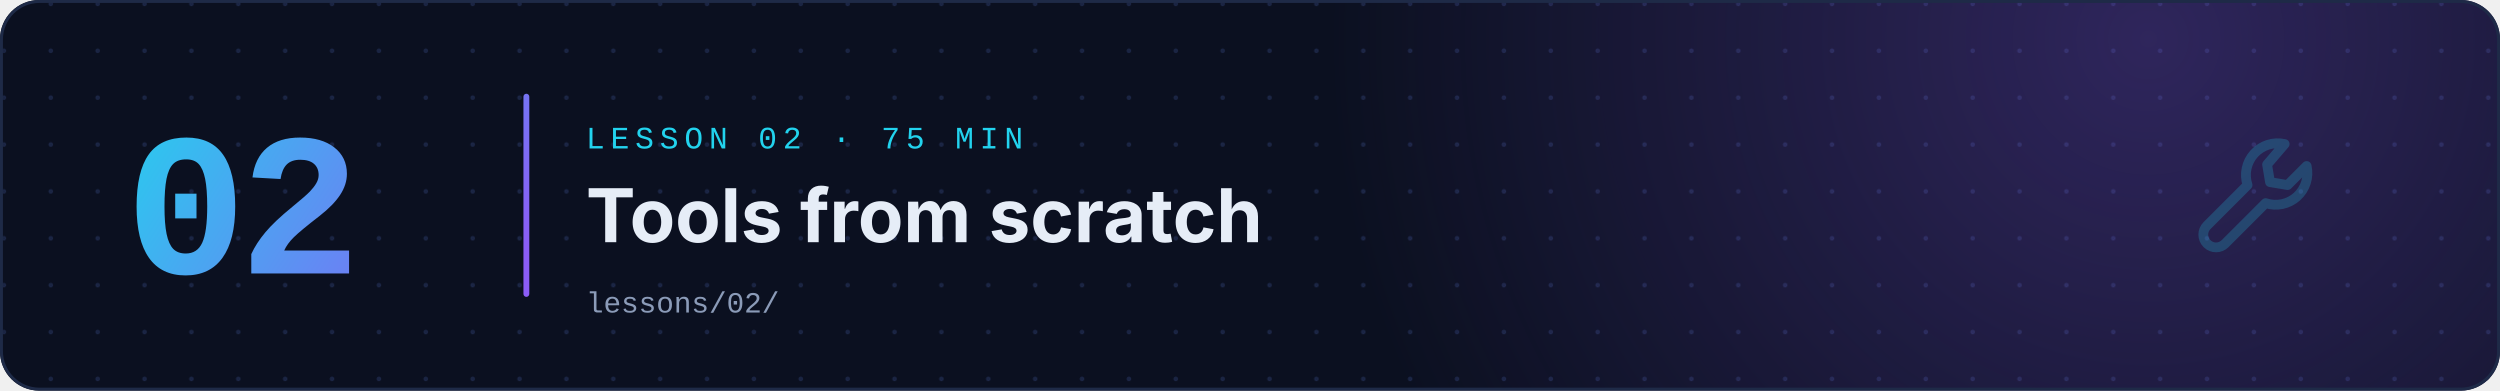
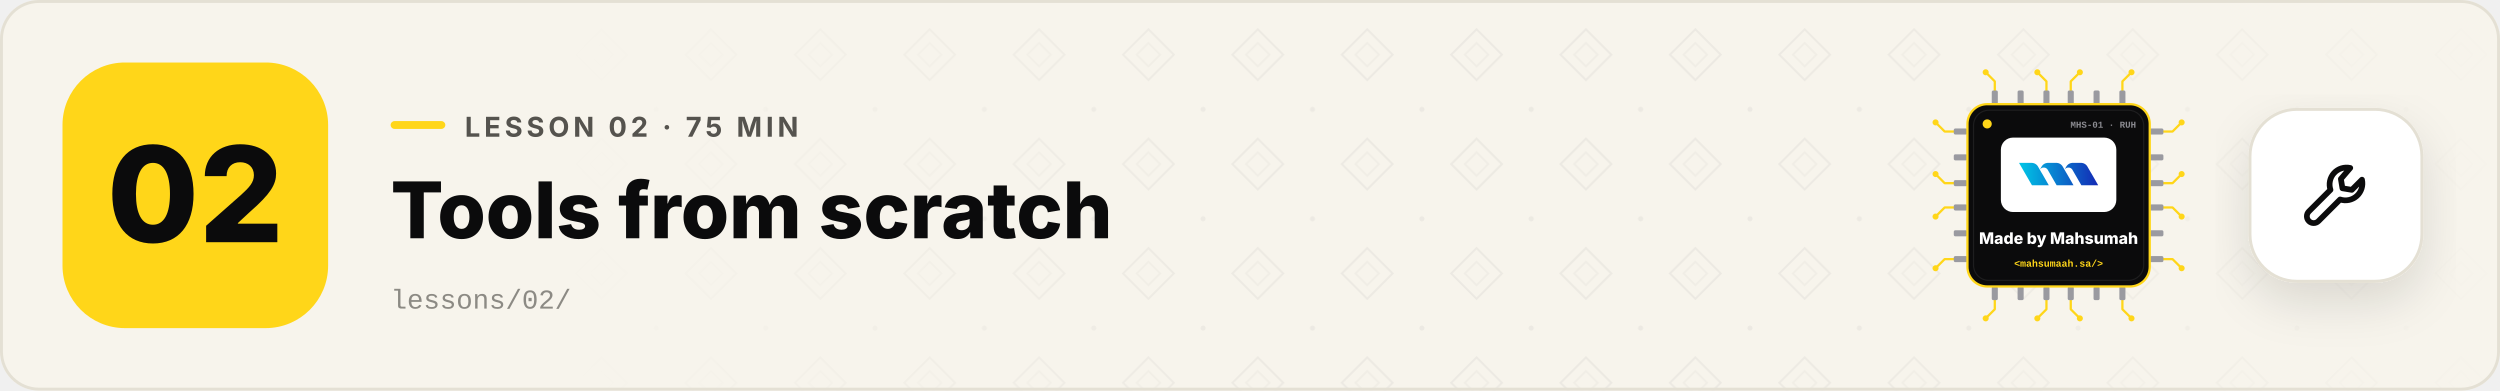
<svg xmlns="http://www.w3.org/2000/svg" viewBox="0 0 1280 200" width="1280" height="200" role="img" aria-labelledby="h02ent" lang="en">
  <defs>
-     <linearGradient id="h02enn" gradientUnits="userSpaceOnUse" x1="64" y1="40" x2="250" y2="160">
-       <stop offset="0" stop-color="#22d3ee" />
-       <stop offset="1" stop-color="#8b5cf6" />
-     </linearGradient>
-     <radialGradient id="h02enr" gradientUnits="userSpaceOnUse" cx="1100" cy="20" r="420">
-       <stop offset="0" stop-color="#8b5cf6" stop-opacity="0.28" />
-       <stop offset="1" stop-color="#8b5cf6" stop-opacity="0" />
+     <pattern id="h02enp" width="56" height="56" patternUnits="userSpaceOnUse">
+       <g fill="none" stroke="#0B0B0C" stroke-width="1">
+         <path d="M28.0 15.0 L41.0 28.0 L28.0 41.0 L15.0 28.0 Z" />
+         <path d="M28.0 22.0 L34.0 28.0 L28.0 34.0 L22.0 28.0 Z" opacity="0.6" />
+       </g>
+       <g fill="#0B0B0C">
+         <circle cx="0" cy="0" r="1.3" />
+         <circle cx="56" cy="0" r="1.3" />
+         <circle cx="0" cy="56" r="1.3" />
+         <circle cx="56" cy="56" r="1.3" />
+       </g>
+     </pattern>
+     <radialGradient id="h02enpg" gradientUnits="userSpaceOnUse" cx="793.6" cy="100.0" r="520">
+       <stop offset="0" stop-color="#fff" stop-opacity="1" />
+       <stop offset="0.35" stop-color="#fff" stop-opacity="0.85" />
+       <stop offset="1" stop-color="#fff" stop-opacity="0" />
    </radialGradient>
-     <pattern id="h02end" width="24" height="24" patternUnits="userSpaceOnUse">
-       <circle cx="2" cy="2" r="1.2" fill="#1a2442" />
-     </pattern>
+     <mask id="h02enpm">
+       <rect width="100%" height="100%" fill="url(#h02enpg)" />
+     </mask>
+     <filter id="h02ens" x="-20%" y="-20%" width="140%" height="160%">
+       <feDropShadow dx="0" dy="1" stdDeviation="1" flood-color="#0B0B0C" flood-opacity="0.05" />
+       <feDropShadow dx="0" dy="10" stdDeviation="12" flood-color="#0B0B0C" flood-opacity="0.12" />
+     </filter>
  </defs>
-   <rect width="1280" height="200" rx="20" fill="#0b1020" />
-   <rect width="1280" height="200" rx="20" fill="url(#h02end)" />
-   <rect width="1280" height="200" rx="20" fill="url(#h02enr)" />
-   <rect x="0.75" y="0.75" width="1278.5" height="198.5" rx="19.5" fill="none" stroke="#1e2a47" stroke-width="1.5" />
-   <g transform="translate(1096 40) scale(2.5)" opacity="0.22">
-     <g fill="none" stroke="url(#h02enn)" stroke-width="2" stroke-linecap="round" stroke-linejoin="round">
-       <path d="M29.5 13.5 a6.5 6.5 0 0 0 -7.6 8.4 L13.6 30.2 a2.6 2.6 0 0 0 3.7 3.7 L25.6 25.6 a6.5 6.5 0 0 0 8.4 -7.6 l-3.9 3.9 -3.6 -0.6 -0.6 -3.6 z" />
+   <rect width="1280" height="200" rx="20" fill="#F7F4EC" />
+   <rect width="1280" height="200" rx="20" fill="url(#h02enp)" opacity="0.05" mask="url(#h02enpm)" />
+   <rect x="0.75" y="0.75" width="1278.5" height="198.5" rx="19.25" fill="none" stroke="#E4E0D4" stroke-width="1.5" />
+   <rect x="32" y="32" width="136" height="136" rx="32" fill="#FFD619" />
+   <text x="100.0" y="124.0" text-anchor="middle" font-family="'Montserrat','Inter','Segoe UI',system-ui,-apple-system,'Helvetica Neue',Arial,sans-serif" font-size="68" font-weight="800" fill="#0B0B0C">02</text>
+   <rect x="1152" y="56.0" width="88" height="88" rx="24" fill="#FFFFFF" stroke="#E4E0D4" stroke-width="1.5" filter="url(#h02ens)" />
+   <g transform="translate(1164.00 68.00) scale(1.3333)" fill="none" stroke="#0B0B0C" stroke-width="2.2" stroke-linecap="round" stroke-linejoin="round">
+     <path d="M29.5 13.5 a6.5 6.5 0 0 0 -7.6 8.4 L13.6 30.2 a2.6 2.6 0 0 0 3.7 3.7 L25.6 25.6 a6.5 6.5 0 0 0 8.4 -7.6 l-3.9 3.9 -3.6 -0.6 -0.6 -3.6 z" />
+   </g>
+   <g transform="translate(984.0 30.0) scale(0.3889)">
+     <defs>
+       <linearGradient id="h02enstg" gradientUnits="userSpaceOnUse" x1="27" y1="0" x2="1644" y2="0">
+         <stop offset="0.008" stop-color="#00C4E6" />
+         <stop offset="0.169" stop-color="#03ABDE" />
+         <stop offset="0.293" stop-color="#0598D8" />
+         <stop offset="0.478" stop-color="#097BCF" />
+         <stop offset="0.664" stop-color="#0D5EC5" />
+         <stop offset="0.787" stop-color="#0F4BBF" />
+         <stop offset="0.849" stop-color="#1042BC" />
+         <stop offset="0.973" stop-color="#132EB6" />
+       </linearGradient>
+     </defs>
+     <g stroke="#FFD619" stroke-width="3" fill="none" stroke-linecap="round" stroke-linejoin="round">
+       <path d="M42 96 H30 L18 84" />
+       <path d="M318 96 H330 L342 84" />
+       <path d="M96 42 V30 L84 18" />
+       <path d="M96 318 V330 L84 342" />
+       <path d="M42 164 H30 L18 152" />
+       <path d="M318 164 H330 L342 152" />
+       <path d="M164 42 V30 L152 18" />
+       <path d="M164 318 V330 L152 342" />
+       <path d="M42 196 H30 L18 208" />
+       <path d="M318 196 H330 L342 208" />
+       <path d="M196 42 V30 L208 18" />
+       <path d="M196 318 V330 L208 342" />
+       <path d="M42 264 H30 L18 276" />
+       <path d="M318 264 H330 L342 276" />
+       <path d="M264 42 V30 L276 18" />
+       <path d="M264 318 V330 L276 342" />
    </g>
+     <g fill="#FFD619">
+       <circle cx="18" cy="84" r="4" />
+       <circle cx="342" cy="84" r="4" />
+       <circle cx="84" cy="18" r="4" />
+       <circle cx="84" cy="342" r="4" />
+       <circle cx="18" cy="152" r="4" />
+       <circle cx="342" cy="152" r="4" />
+       <circle cx="152" cy="18" r="4" />
+       <circle cx="152" cy="342" r="4" />
+       <circle cx="18" cy="208" r="4" />
+       <circle cx="342" cy="208" r="4" />
+       <circle cx="208" cy="18" r="4" />
+       <circle cx="208" cy="342" r="4" />
+       <circle cx="18" cy="276" r="4" />
+       <circle cx="342" cy="276" r="4" />
+       <circle cx="276" cy="18" r="4" />
+       <circle cx="276" cy="342" r="4" />
+     </g>
+     <g fill="#9A9AA0">
+       <rect x="42" y="92" width="18" height="8" rx="2" />
+       <rect x="300" y="92" width="18" height="8" rx="2" />
+       <rect x="92" y="42" width="8" height="18" rx="2" />
+       <rect x="92" y="300" width="8" height="18" rx="2" />
+       <rect x="42" y="126" width="18" height="8" rx="2" />
+       <rect x="300" y="126" width="18" height="8" rx="2" />
+       <rect x="126" y="42" width="8" height="18" rx="2" />
+       <rect x="126" y="300" width="8" height="18" rx="2" />
+       <rect x="42" y="160" width="18" height="8" rx="2" />
+       <rect x="300" y="160" width="18" height="8" rx="2" />
+       <rect x="160" y="42" width="8" height="18" rx="2" />
+       <rect x="160" y="300" width="8" height="18" rx="2" />
+       <rect x="42" y="192" width="18" height="8" rx="2" />
+       <rect x="300" y="192" width="18" height="8" rx="2" />
+       <rect x="192" y="42" width="8" height="18" rx="2" />
+       <rect x="192" y="300" width="8" height="18" rx="2" />
+       <rect x="42" y="226" width="18" height="8" rx="2" />
+       <rect x="300" y="226" width="18" height="8" rx="2" />
+       <rect x="226" y="42" width="8" height="18" rx="2" />
+       <rect x="226" y="300" width="8" height="18" rx="2" />
+       <rect x="42" y="260" width="18" height="8" rx="2" />
+       <rect x="300" y="260" width="18" height="8" rx="2" />
+       <rect x="260" y="42" width="8" height="18" rx="2" />
+       <rect x="260" y="300" width="8" height="18" rx="2" />
+     </g>
+     <rect x="60" y="60" width="240" height="240" rx="26" fill="#0B0B0C" stroke="#FFD619" stroke-width="3" />
+     <rect x="68" y="68" width="224" height="224" rx="20" fill="none" stroke="#FFFFFF" stroke-opacity="0.08" stroke-width="1.5" />
+     <circle cx="86" cy="86" r="6" fill="#FFD619" />
+     <text x="282" y="91" text-anchor="end" font-family="'JetBrains Mono','SFMono-Regular',ui-monospace,Menlo,Consolas,'Liberation Mono',monospace" font-size="12" font-weight="700" fill="#8C8C92">MHS-01 · RUH</text>
+     <rect x="104" y="104" width="152" height="98" rx="16" fill="#FFFFFF" />
+     <g transform="translate(126.26 135.44) scale(0.06432)" fill="url(#h02enstg)">
+       <path d="M293.0 28.5 L302.0 30.5 L316.0 32.5 L327.0 35.5 L333.0 36.5 L359.0 48.5 L362.1 51.5 L371.0 56.5 L385.9 68.5 L388.1 71.5 L389.9 72.5 L394.9 77.5 L395.1 78.5 L398.9 82.5 L399.2 83.5 L403.9 88.5 L408.2 95.5 L411.8 99.5 L413.2 103.5 L414.9 105.5 L417.1 110.5 L418.9 112.5 L420.2 115.5 L422.9 118.5 L425.1 124.5 L426.9 126.5 L429.1 131.5 L431.9 134.5 L433.1 137.5 L434.8 139.5 L437.1 145.5 L439.8 148.5 L440.2 150.5 L442.9 153.5 L448.1 164.5 L451.9 168.5 L453.1 172.5 L454.9 174.5 L457.0 179.5 L458.8 181.5 L461.1 186.5 L463.8 189.5 L464.1 191.5 L466.1 195.5 L467.8 197.5 L469.1 200.5 L471.8 203.5 L472.2 205.5 L474.9 209.5 L477.0 214.5 L478.9 216.5 L480.1 219.5 L483.8 224.5 L484.2 226.5 L486.9 230.5 L488.2 234.5 L491.9 238.5 L493.2 241.5 L495.9 244.5 L497.1 247.5 L498.9 249.5 L501.1 254.5 L503.9 257.5 L509.1 268.5 L511.8 271.5 L514.1 276.5 L515.8 278.5 L517.1 282.5 L519.0 284.5 L520.2 287.5 L522.9 290.5 L529.1 303.5 L531.9 306.5 L533.1 309.5 L534.9 311.5 L540.1 322.5 L542.9 325.5 L545.1 330.5 L547.8 334.5 L548.1 336.5 L550.8 339.5 L553.1 344.5 L554.9 346.5 L558.1 353.5 L559.8 355.5 L560.2 357.5 L562.9 360.5 L565.1 365.5 L566.9 367.5 L568.2 371.5 L571.9 376.5 L573.1 379.5 L575.0 381.5 L577.0 386.5 L579.8 390.5 L580.2 392.5 L582.9 395.5 L585.1 400.5 L586.9 402.5 L588.2 406.5 L590.8 409.5 L593.1 414.5 L594.9 416.5 L597.0 421.5 L599.8 425.5 L600.2 427.5 L603.8 431.5 L605.2 435.5 L607.9 439.5 L608.2 441.5 L610.9 444.5 L613.2 449.5 L615.0 451.5 L617.1 456.5 L618.9 458.5 L620.2 462.5 L623.8 466.5 L625.2 470.5 L627.9 474.5 L628.2 476.5 L630.9 479.5 L632.9 483.5 L633.0 486.5 L291.0 486.5 L289.1 485.5 L287.8 482.5 L284.1 477.5 L282.9 473.5 L281.1 471.5 L279.8 468.5 L277.1 465.5 L274.9 460.5 L273.1 458.5 L270.8 452.5 L268.1 449.5 L266.9 446.5 L265.1 444.5 L262.9 439.5 L261.1 437.5 L259.9 433.5 L256.2 429.5 L255.8 427.5 L253.0 423.5 L250.9 418.5 L249.1 416.5 L246.8 411.5 L244.2 408.5 L243.8 406.5 L241.1 402.5 L238.9 397.5 L236.1 394.5 L230.9 383.5 L229.1 381.5 L227.8 378.5 L225.1 375.5 L219.9 364.5 L216.1 359.5 L214.9 356.5 L213.0 354.5 L211.8 350.5 L208.2 345.5 L206.9 342.5 L205.1 340.5 L202.9 335.5 L201.1 333.5 L199.9 329.5 L196.2 325.5 L193.9 320.5 L192.2 318.5 L191.8 316.5 L189.0 312.5 L187.9 309.5 L185.1 306.5 L178.8 293.5 L176.1 290.5 L174.9 287.5 L172.1 283.5 L171.8 281.5 L169.2 278.5 L167.8 274.5 L164.2 270.5 L163.8 268.5 L161.1 264.5 L159.8 260.5 L157.1 257.5 L154.8 252.5 L152.2 249.5 L150.9 245.5 L149.1 243.5 L146.9 238.5 L144.2 235.5 L139.9 226.5 L136.2 221.5 L135.8 219.5 L132.2 214.5 L131.8 212.5 L130.1 210.5 L127.9 205.5 L125.1 202.5 L121.9 195.5 L120.2 193.5 L118.8 189.5 L116.1 186.5 L114.9 183.5 L113.1 181.5 L110.9 176.5 L108.2 172.5 L107.8 170.5 L104.2 166.5 L103.8 164.5 L102.1 162.5 L99.0 155.5 L97.2 153.5 L94.8 148.5 L92.2 145.5 L90.9 141.5 L89.1 139.5 L86.9 134.5 L84.1 131.5 L81.9 126.5 L80.2 124.5 L78.9 120.5 L77.0 118.5 L75.8 115.5 L73.1 112.5 L67.9 101.5 L65.1 98.5 L62.9 93.5 L61.1 91.5 L59.8 87.5 L56.2 82.5 L54.9 79.5 L52.2 76.5 L50.8 72.5 L48.2 68.5 L47.8 66.5 L45.1 63.5 L43.8 60.5 L41.0 56.5 L38.9 51.5 L37.1 49.5 L35.9 46.5 L32.1 41.5 L30.9 37.5 L29.1 35.5 L27.1 31.5 L27.1 29.5 L29.0 28.5 Z" />
+       <path d="M798.0 28.5 L822.0 32.5 L833.0 35.5 L838.9 36.5 L848.0 40.5 L853.0 43.5 L858.9 45.5 L876.9 56.5 L880.1 59.5 L882.0 60.5 L886.1 64.5 L887.9 65.5 L896.1 73.5 L908.8 87.5 L909.1 88.5 L910.9 90.5 L912.1 93.5 L915.8 97.5 L917.1 100.5 L918.9 102.5 L921.0 107.5 L923.8 111.5 L924.2 113.5 L927.9 117.5 L933.1 128.5 L934.9 130.5 L936.1 133.5 L939.9 138.5 L940.2 140.5 L941.9 142.5 L945.2 149.5 L947.9 152.5 L949.1 155.5 L950.9 157.5 L953.1 163.5 L956.0 166.5 L957.0 169.5 L959.9 173.5 L964.1 182.5 L966.9 185.5 L969.2 190.5 L971.0 192.5 L972.2 196.5 L975.8 201.5 L977.1 204.5 L979.0 206.5 L981.2 211.5 L982.9 213.5 L984.2 217.5 L987.8 221.5 L988.2 223.5 L989.9 225.5 L996.1 237.5 L999.8 241.5 L1001.1 244.5 L1002.9 246.5 L1005.1 251.5 L1007.8 254.5 L1008.2 256.5 L1011.0 260.5 L1013.0 265.5 L1014.9 267.5 L1017.2 272.5 L1019.9 275.5 L1021.1 279.5 L1023.9 283.5 L1024.2 285.5 L1027.8 289.5 L1029.1 292.5 L1030.9 294.5 L1033.1 300.5 L1034.9 302.5 L1036.1 305.5 L1038.8 308.5 L1045.1 321.5 L1046.9 323.5 L1048.2 326.5 L1050.9 329.5 L1052.2 333.5 L1053.9 335.5 L1057.2 342.5 L1059.9 345.5 L1062.1 350.5 L1063.8 352.5 L1064.1 354.5 L1066.8 357.5 L1069.0 362.5 L1070.8 364.5 L1076.1 375.5 L1078.9 378.5 L1081.1 383.5 L1083.9 387.5 L1084.2 389.5 L1086.8 392.5 L1089.1 397.5 L1092.0 401.5 L1093.1 404.5 L1094.8 406.5 L1096.2 410.5 L1099.8 414.5 L1101.1 418.5 L1102.9 420.5 L1105.1 425.5 L1106.9 427.5 L1109.1 432.5 L1111.0 434.5 L1113.1 439.5 L1115.8 443.5 L1116.2 445.5 L1119.8 449.5 L1121.1 453.5 L1122.9 455.5 L1125.1 460.5 L1126.9 462.5 L1129.1 467.5 L1131.9 470.5 L1132.2 472.5 L1134.2 476.5 L1135.8 478.5 L1137.1 481.5 L1139.0 483.5 L1139.0 486.5 L796.9 486.5 L795.1 485.5 L793.1 483.5 L790.9 478.5 L789.1 476.5 L787.8 472.5 L785.1 469.5 L782.9 464.5 L781.0 462.5 L778.9 457.5 L777.2 455.5 L774.9 450.5 L772.2 447.5 L770.8 443.5 L769.1 441.5 L766.9 436.5 L765.1 434.5 L763.8 431.5 L760.2 426.5 L759.8 424.5 L757.1 420.5 L755.9 417.5 L753.2 414.5 L750.9 409.5 L748.2 405.5 L746.9 401.5 L744.2 398.5 L742.9 395.5 L741.1 393.5 L738.9 388.5 L736.2 384.5 L735.9 382.5 L733.1 379.5 L730.9 374.5 L729.1 372.5 L727.0 367.5 L725.2 365.5 L722.9 360.5 L720.2 357.5 L718.9 353.5 L717.2 351.5 L714.9 346.5 L712.2 343.5 L711.8 341.5 L708.2 336.5 L706.9 332.5 L705.1 330.5 L703.9 327.5 L701.1 324.5 L694.9 311.5 L692.1 308.5 L690.9 305.5 L688.1 301.5 L687.8 299.5 L684.2 294.5 L683.8 292.5 L681.1 289.5 L678.9 284.5 L677.2 282.5 L675.8 278.5 L673.1 275.5 L670.8 270.5 L669.1 268.5 L665.9 261.5 L664.2 259.5 L662.9 256.5 L660.1 253.5 L658.9 249.5 L657.1 247.5 L655.0 242.5 L653.1 240.5 L651.8 237.5 L649.1 234.5 L646.9 228.5 L645.1 226.5 L642.8 221.5 L640.1 218.5 L635.9 209.5 L632.2 204.5 L631.0 201.5 L629.1 199.5 L623.8 188.5 L621.1 185.5 L618.9 180.5 L616.1 176.5 L615.8 174.5 L613.1 171.5 L611.9 168.5 L609.1 165.5 L607.9 162.5 L605.1 159.5 L604.8 158.5 L595.0 148.5 L585.0 140.5 L581.1 138.5 L578.9 136.5 L561.0 128.5 L549.0 126.5 L546.0 125.5 L531.5 124.7 L517.0 125.5 L502.0 128.5 L483.0 137.5 L478.1 140.5 L474.9 143.5 L473.1 144.5 L459.9 157.5 L456.2 157.5 L459.0 154.5 L461.2 149.5 L463.8 146.5 L464.2 144.5 L465.9 142.5 L468.1 137.5 L470.9 134.5 L474.1 127.5 L475.9 125.5 L476.2 123.5 L479.8 118.5 L481.1 115.5 L483.8 112.5 L484.1 110.5 L486.9 106.5 L488.2 102.5 L491.8 98.5 L493.1 95.5 L495.8 92.5 L496.2 90.5 L499.9 86.5 L500.1 85.5 L502.9 83.5 L508.0 76.5 L513.1 71.5 L514.9 70.5 L515.1 69.5 L517.1 67.5 L523.9 62.5 L525.1 60.5 L529.0 57.5 L539.0 51.5 L541.1 49.5 L551.0 44.5 L554.0 43.5 L557.1 41.5 L563.0 39.5 L569.0 36.5 L586.0 32.5 L600.0 30.5 L608.0 28.5 Z" />
+       <path d="M1305.0 28.5 L1332.0 33.5 L1344.0 36.5 L1370.0 48.5 L1371.8 49.5 L1372.2 50.5 L1383.9 57.5 L1389.1 62.5 L1395.9 67.5 L1405.9 77.5 L1409.1 82.5 L1415.9 89.5 L1416.1 90.5 L1419.8 95.5 L1421.1 98.5 L1423.9 101.5 L1425.1 104.5 L1427.8 108.5 L1428.2 110.5 L1431.8 115.5 L1433.1 118.5 L1434.9 120.5 L1437.1 125.5 L1438.8 127.5 L1440.2 131.5 L1442.9 134.5 L1445.1 139.5 L1446.9 141.5 L1449.1 146.5 L1450.9 148.5 L1452.1 151.5 L1455.8 156.5 L1456.2 158.5 L1458.9 162.5 L1461.1 167.5 L1463.8 170.5 L1466.1 175.5 L1467.8 177.5 L1469.1 181.5 L1470.9 183.5 L1472.1 186.5 L1474.9 189.5 L1481.1 202.5 L1483.9 205.5 L1485.1 208.5 L1486.9 210.5 L1489.1 215.5 L1491.8 219.5 L1492.2 221.5 L1494.9 224.5 L1501.1 236.5 L1503.8 239.5 L1505.1 242.5 L1507.9 245.5 L1513.1 255.5 L1515.9 258.5 L1517.1 262.5 L1519.9 266.5 L1520.2 268.5 L1522.9 271.5 L1524.2 274.5 L1527.8 279.5 L1528.2 281.5 L1530.9 285.5 L1533.1 290.5 L1535.9 293.5 L1541.2 304.5 L1543.8 307.5 L1544.2 309.5 L1547.8 314.5 L1548.2 316.5 L1549.9 318.5 L1553.2 325.5 L1555.9 328.5 L1560.1 337.5 L1563.8 342.5 L1565.0 345.5 L1566.9 347.5 L1568.2 351.5 L1570.9 355.5 L1572.1 358.5 L1574.9 361.5 L1577.1 366.5 L1579.8 370.5 L1581.1 374.5 L1583.8 377.5 L1585.1 380.5 L1586.9 382.5 L1593.1 395.5 L1595.9 398.5 L1597.1 401.5 L1598.8 403.5 L1600.2 407.5 L1603.8 412.5 L1604.2 414.5 L1606.9 417.5 L1608.2 421.5 L1611.8 426.5 L1612.1 428.5 L1614.9 431.5 L1617.1 436.5 L1618.9 438.5 L1620.1 442.5 L1623.8 447.5 L1624.2 449.5 L1627.8 453.5 L1628.1 455.5 L1632.1 463.5 L1635.9 468.5 L1637.1 471.5 L1639.0 473.5 L1640.2 477.5 L1642.9 480.5 L1643.8 482.5 L1643.9 486.5 L1301.9 486.5 L1297.1 480.5 L1294.9 475.5 L1293.2 473.5 L1291.8 469.5 L1288.2 465.5 L1286.9 461.5 L1285.1 459.5 L1282.9 454.5 L1281.1 452.5 L1279.9 449.5 L1276.2 444.5 L1275.9 442.5 L1273.1 438.5 L1270.9 433.5 L1268.1 430.5 L1263.9 421.5 L1260.2 416.5 L1259.0 413.5 L1257.1 411.5 L1251.8 400.5 L1249.1 397.5 L1246.9 392.5 L1245.1 390.5 L1243.0 385.5 L1241.1 383.5 L1238.9 378.5 L1236.2 375.5 L1235.8 373.5 L1233.1 369.5 L1231.8 365.5 L1228.2 361.5 L1222.9 350.5 L1221.0 348.5 L1219.8 345.5 L1217.2 342.5 L1211.9 331.5 L1208.1 326.5 L1206.9 323.5 L1205.2 321.5 L1203.9 317.5 L1201.2 314.5 L1199.0 309.5 L1197.1 307.5 L1191.8 296.5 L1189.1 293.5 L1186.8 288.5 L1185.0 286.5 L1182.9 281.5 L1181.1 279.5 L1179.9 276.5 L1176.1 271.5 L1170.9 260.5 L1168.1 257.5 L1165.9 252.5 L1164.2 250.5 L1162.8 246.5 L1161.0 244.5 L1159.9 241.5 L1157.1 238.5 L1150.9 225.5 L1148.1 222.5 L1146.9 219.5 L1145.1 217.5 L1143.8 213.5 L1140.2 208.5 L1139.8 206.5 L1136.2 202.5 L1134.8 198.5 L1133.1 196.5 L1132.2 194.5 L1131.8 192.5 L1129.2 189.5 L1127.9 186.5 L1124.2 181.5 L1123.9 179.5 L1121.1 175.5 L1118.9 170.5 L1116.1 167.5 L1114.8 164.5 L1112.1 161.5 L1111.8 160.5 L1101.9 149.5 L1094.0 143.5 L1090.9 140.5 L1084.0 136.5 L1081.1 135.5 L1075.9 132.5 L1072.1 131.5 L1067.0 128.5 L1052.0 125.5 L1037.5 124.7 L1023.0 125.5 L1008.0 128.5 L990.1 136.5 L987.9 138.5 L978.1 144.5 L969.0 153.5 L967.9 155.5 L963.9 155.5 L964.1 153.5 L967.8 149.5 L968.2 147.5 L969.9 145.5 L973.1 138.5 L974.9 136.5 L976.2 133.5 L978.9 130.5 L985.1 117.5 L987.9 114.5 L989.1 111.5 L990.9 109.5 L993.1 104.5 L994.9 102.5 L997.1 97.5 L999.9 94.5 L1004.1 87.5 L1008.9 82.5 L1009.2 81.5 L1026.1 64.5 L1028.0 63.5 L1036.1 56.5 L1044.9 51.5 L1048.1 48.5 L1059.9 43.5 L1065.0 40.5 L1070.9 38.5 L1072.0 37.5 L1087.0 33.5 L1114.0 28.5 Z" />
+     </g>
+     <text x="180" y="244" text-anchor="middle" font-family="'Montserrat','Inter','Segoe UI',system-ui,-apple-system,'Helvetica Neue',Arial,sans-serif" font-size="21" font-weight="800" fill="#FFFFFF">Made by Mahsumah</text>
+     <text x="180" y="274" text-anchor="middle" font-family="'JetBrains Mono','SFMono-Regular',ui-monospace,Menlo,Consolas,'Liberation Mono',monospace" font-size="13" font-weight="700" fill="#FFD619">&lt;mahsumaah.sa/&gt;</text>
  </g>
-   <text x="64" y="140" text-anchor="start" font-family="'JetBrains Mono','SFMono-Regular',ui-monospace,Menlo,Consolas,'Liberation Mono',monospace" font-size="104" font-weight="700" fill="url(#h02enn)" letter-spacing="-4" direction="ltr">02</text>
-   <rect x="268" y="48" width="3" height="104" rx="1.5" fill="url(#h02enn)" />
-   <text x="300" y="76" text-anchor="start" font-family="'JetBrains Mono','SFMono-Regular',ui-monospace,Menlo,Consolas,'Liberation Mono',monospace" font-size="16" fill="#22d3ee" letter-spacing="3">LESSON 02 · 75 MIN</text>
-   <text x="300" y="124" text-anchor="start" font-family="'Inter','IBM Plex Sans','Segoe UI',system-ui,-apple-system,'Helvetica Neue',Arial,sans-serif" font-size="38" font-weight="700" fill="#e6edf7">Tools from scratch</text>
-   <text x="300" y="160" text-anchor="start" font-family="'JetBrains Mono','SFMono-Regular',ui-monospace,Menlo,Consolas,'Liberation Mono',monospace" font-size="15" fill="#8b9bb8" direction="ltr">lessons/02/</text>
+   <rect x="200" y="62" width="28" height="4" rx="2" fill="#FFD619" />
+   <text x="238" y="70" text-anchor="start" font-family="'Montserrat','Inter','Segoe UI',system-ui,-apple-system,'Helvetica Neue',Arial,sans-serif" font-size="14" font-weight="700" letter-spacing="2" fill="#55534E">LESSON 02 · 75 MIN</text>
+   <text x="200" y="122" text-anchor="start" font-family="'Montserrat','Inter','Segoe UI',system-ui,-apple-system,'Helvetica Neue',Arial,sans-serif" font-size="40" font-weight="800" fill="#0B0B0C">Tools from scratch</text>
+   <text x="200" y="158" text-anchor="start" font-family="'JetBrains Mono','SFMono-Regular',ui-monospace,Menlo,Consolas,'Liberation Mono',monospace" font-size="14" fill="#8C8A84">lessons/02/</text>
</svg>
